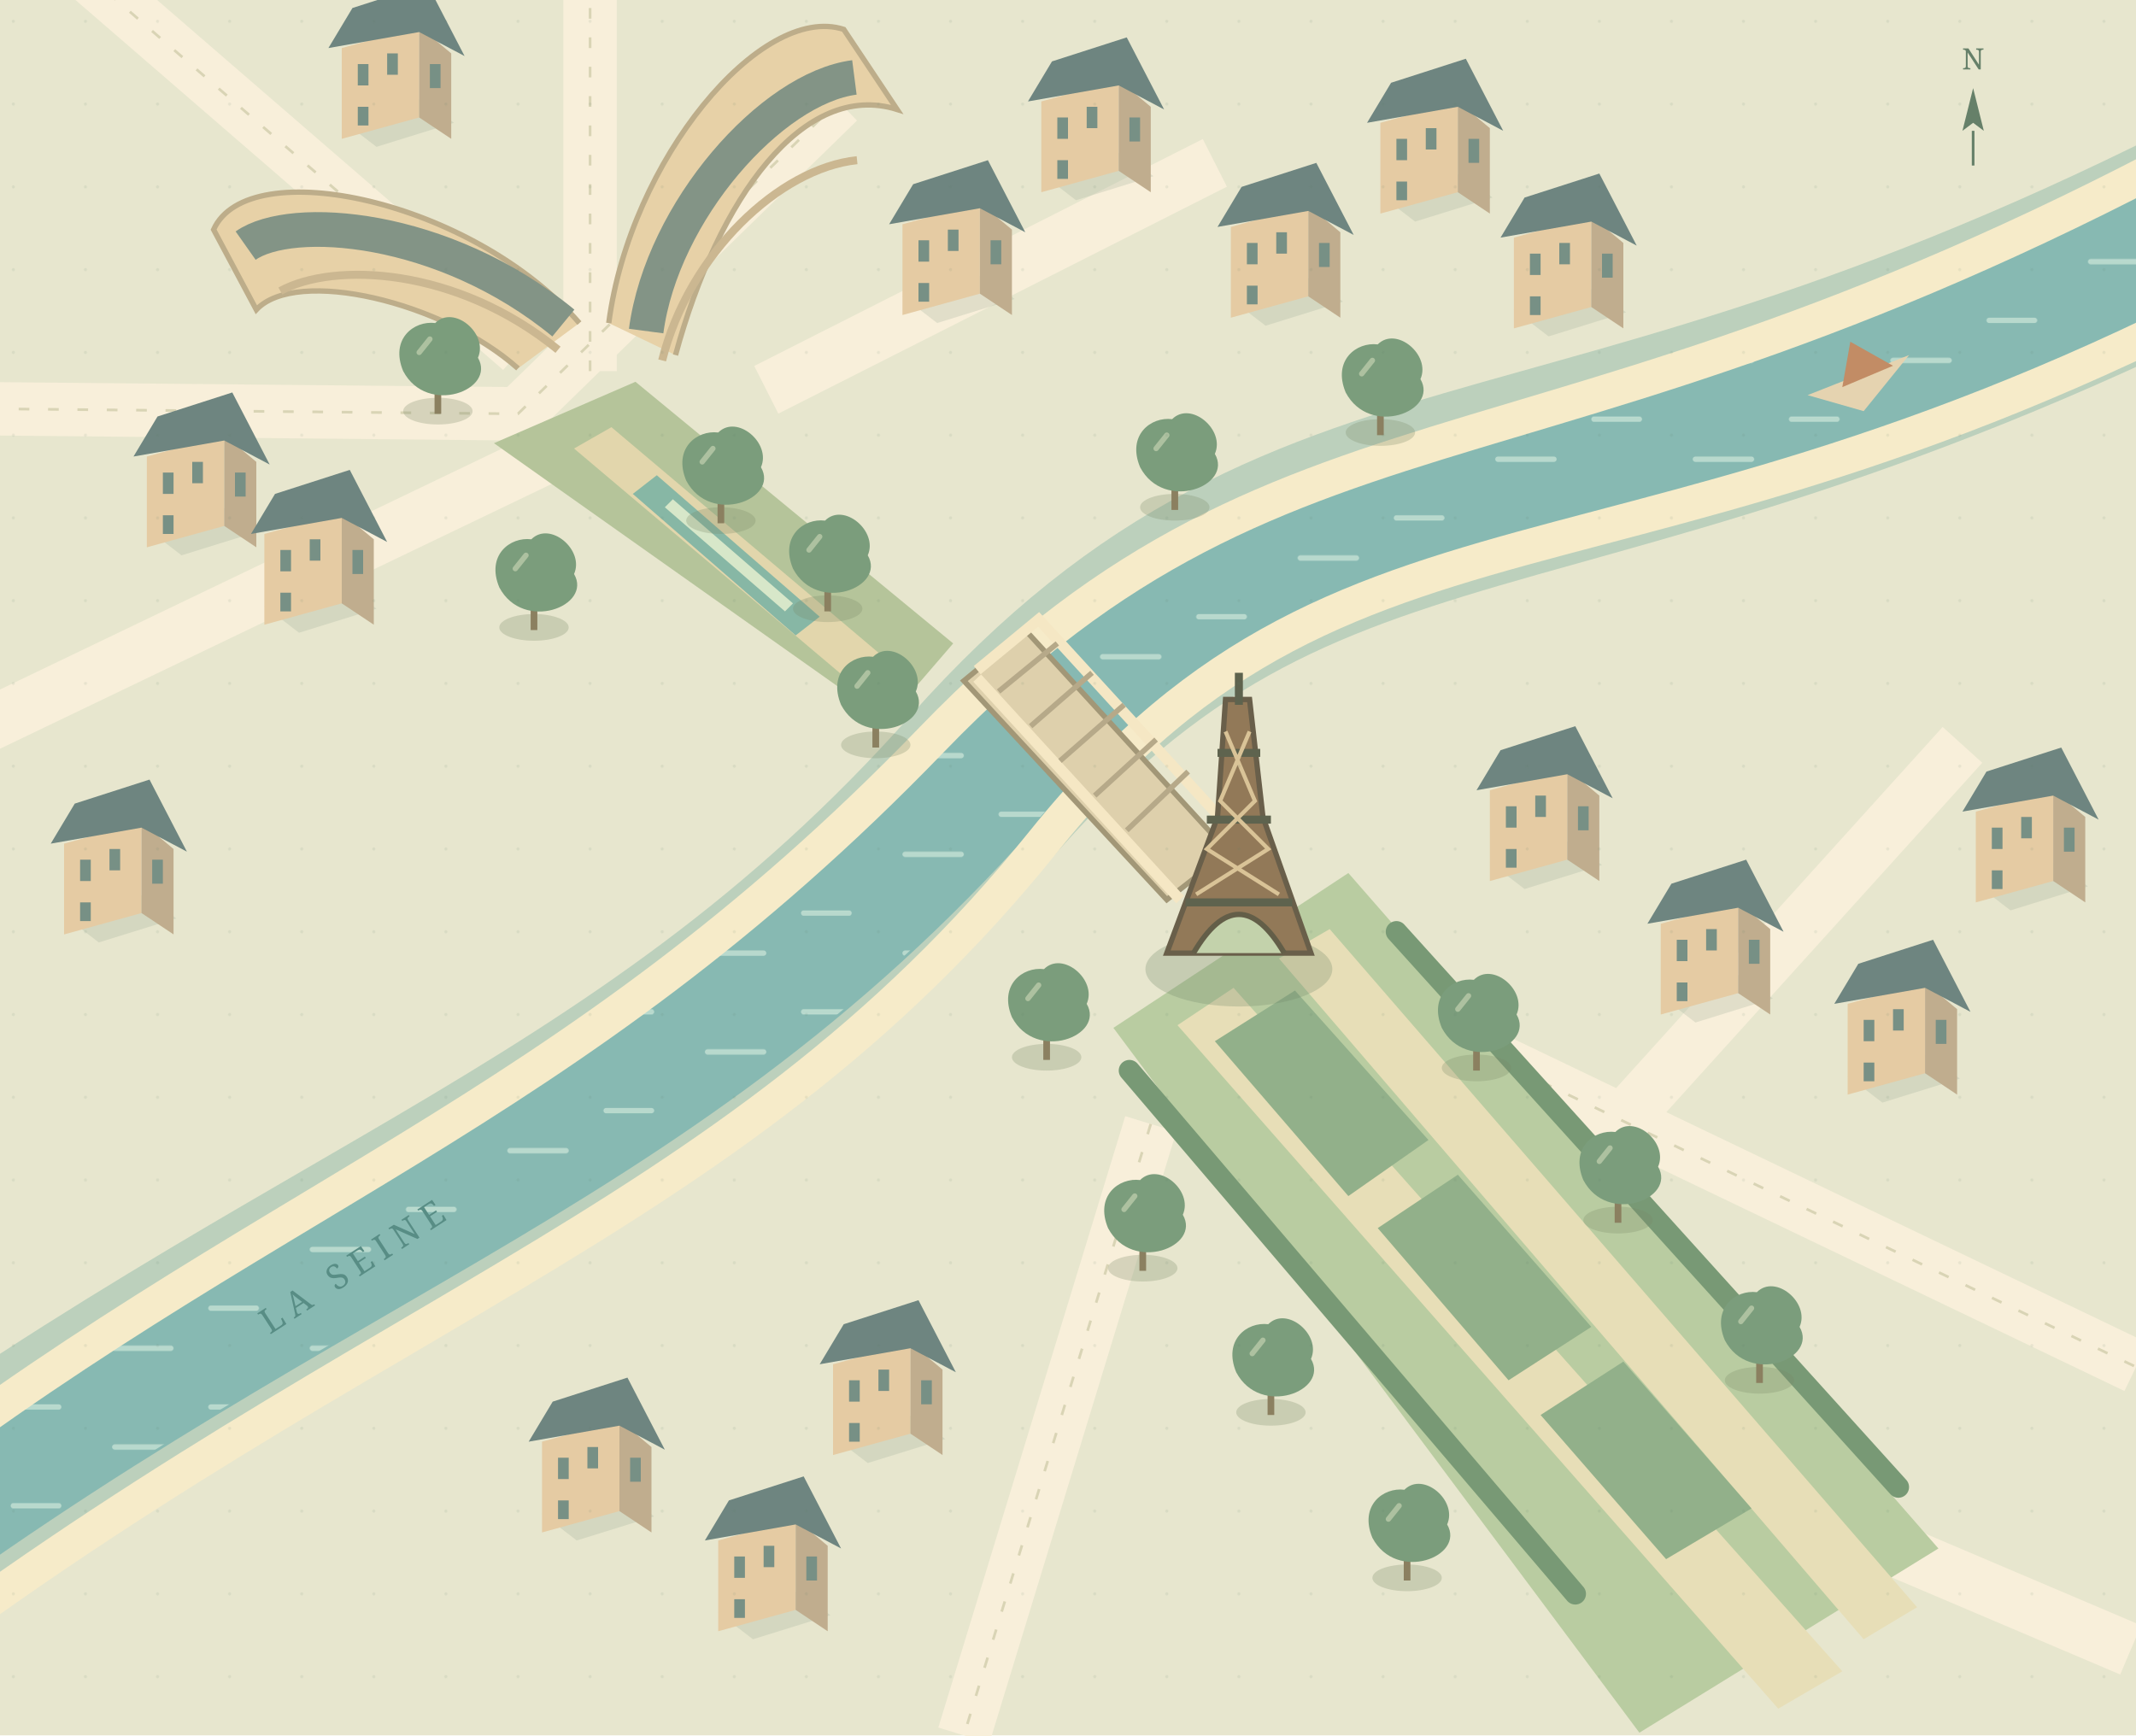
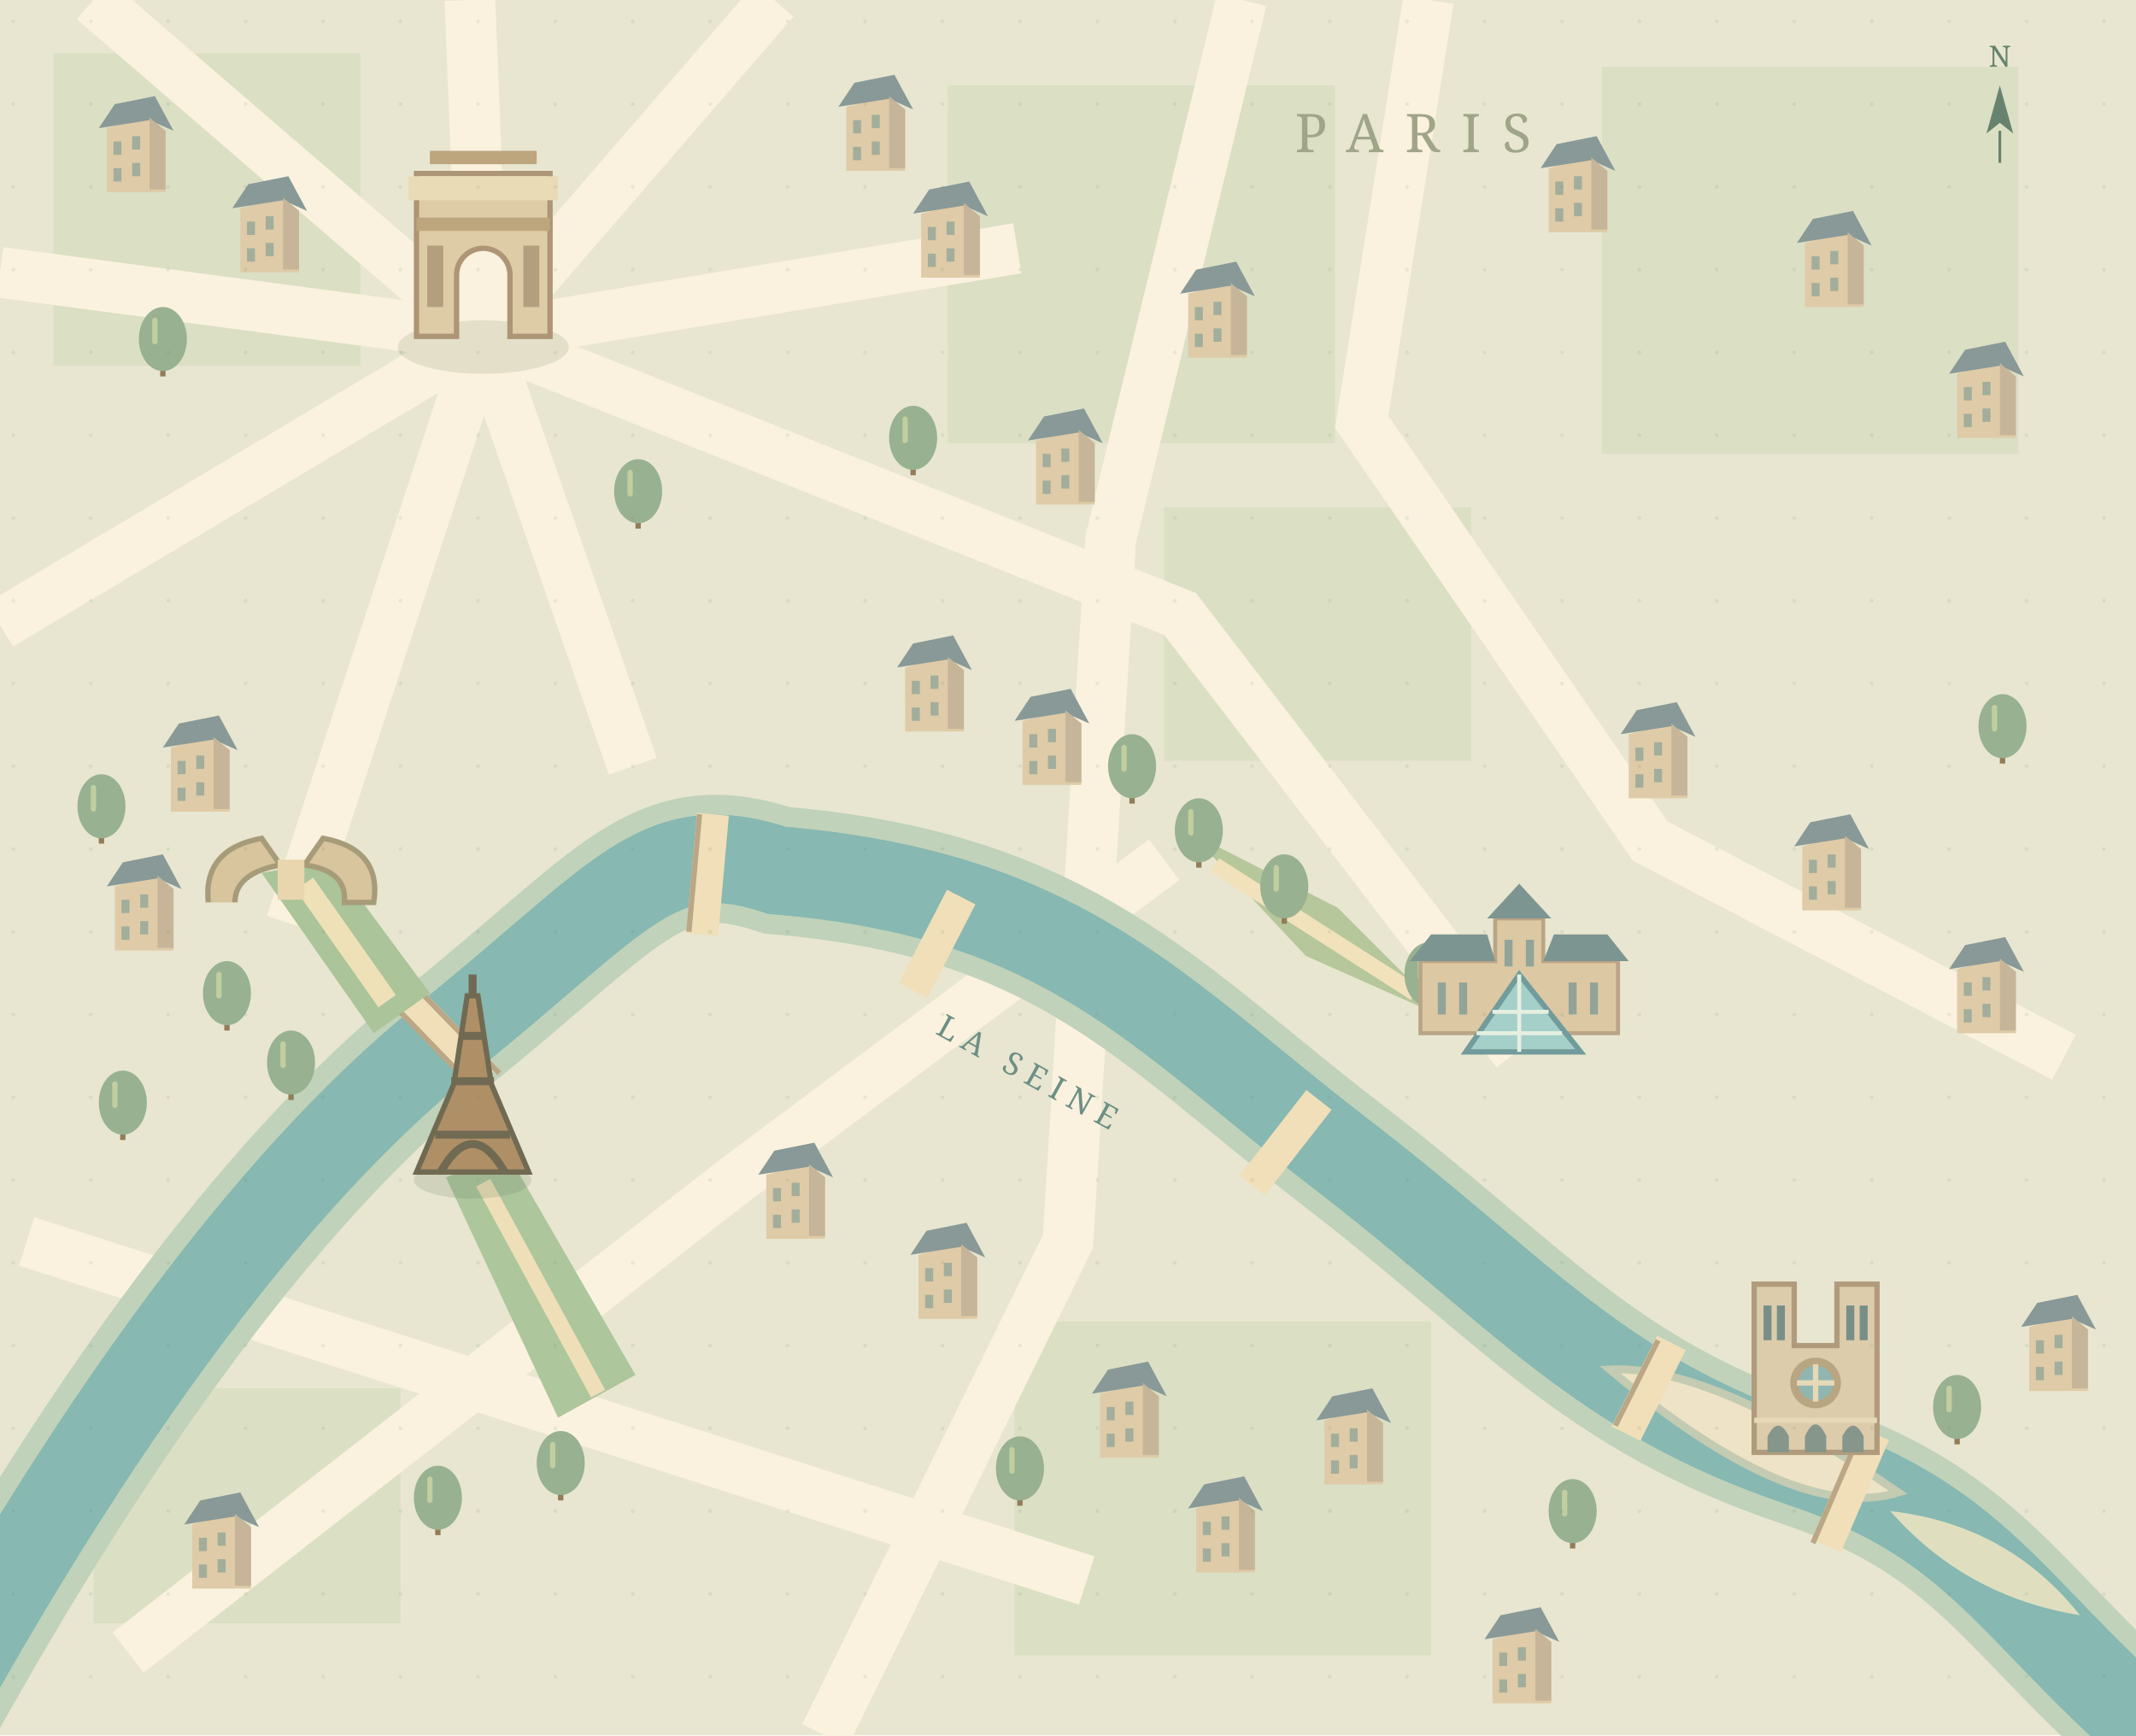
<svg xmlns="http://www.w3.org/2000/svg" width="800" height="650" viewBox="0 0 800 650" preserveAspectRatio="none">
  <defs>
-     <pattern id="grain" width="27" height="31" patternUnits="userSpaceOnUse">
-       <circle cx="5" cy="8" r=".6" fill="#607d65" opacity=".1" />
+     <pattern id="grain" width="29" height="31" patternUnits="userSpaceOnUse">
+       <circle cx="5" cy="8" r=".7" fill="#627d68" opacity=".12" />
    </pattern>
-     <pattern id="water" width="74" height="37" patternUnits="userSpaceOnUse">
-       <path d="M5 9h17m21 15h21" stroke="#d9eee0" stroke-width="2" stroke-linecap="round" opacity=".6" />
+     <pattern id="water" width="54" height="29" patternUnits="userSpaceOnUse">
+       <path d="M4 8h14m14 14h16" stroke="#d8eee3" stroke-width="2" opacity=".7" />
    </pattern>
    <g id="tree">
-       <ellipse cy="9" rx="13" ry="5" fill="#7a896544" />
-       <path d="M0-4v14" stroke="#8b8060" stroke-width="2.5" />
-       <path d="M-13-6c-5-12 4-19 12-18 7-7 20 4 16 13 7 12-19 22-28 5Z" fill="#7b9d7c" />
-       <path d="m-7-13 4-5" stroke="#adc1a0" stroke-width="2" stroke-linecap="round" />
+       <path d="M0 0v11" stroke="#927c59" stroke-width="2" />
+       <ellipse cy="-3" rx="9" ry="12" fill="#98b191" />
+       <path d="M-3-10v8" stroke="#c1ce9f" stroke-width="2" stroke-linecap="round" />
    </g>
-     <g id="building">
-       <path d="m-18-8 30-8 12 9-29 9Z" fill="#8b9b8733" />
-       <path d="M-18-35 11-43v34l-29 8Z" fill="#e5cba3" />
-       <path d="m11-43 12 10v32L11-9Z" fill="#c0ad8e" />
-       <path d="m-23-35 9-15 28-9 14 27-17-9Z" fill="#6e8580" />
-       <path d="M-10-29v8m11-12v8M-10-13v7M17-29v9" stroke="#779085" stroke-width="4" />
+     <g id="house">
+       <path d="m0 0 15-4 7 5v23H0Z" fill="#dfcba7" />
+       <path d="m-3 0 6-9 15-3 7 13-9-4Z" fill="#889997" />
+       <path d="M16-4v27h6V1Z" fill="#c6b598" />
+       <path d="M4 5v5m7-7v5M4 15v5m7-7v5" stroke="#a2ae9b" stroke-width="3" />
    </g>
  </defs>
-   <path fill="#e7e6ce" d="M0 0h800v650H0Z" />
-   <path d="M-80 610C110 462 240 438 369 293S593 214 880 55" fill="none" stroke="#bcd0bc" stroke-width="75" />
-   <path d="M-80 610C110 462 240 438 369 293S593 214 880 55" fill="none" stroke="#87b9b2" stroke-width="50" />
-   <path d="M-80 610C110 462 240 438 369 293S593 214 880 55" fill="none" stroke="url(#water)" stroke-width="48" />
-   <path d="M-53 566C98 447 211 420 349 277S583 193 859 35M-66 646C129 491 272 463 391 315S620 239 891 80" fill="none" stroke="#f6ebc9" stroke-width="13" />
-   <path d="M-15 153 194 155 314 38M221 139 221-10M32-10l163 141M-18 278l225-108M287 146l168-85M431 421l-70 229M508 372l292 140M584 446l151-167M678 567l120 51" fill="none" stroke="#f8efda" stroke-width="20" />
-   <path d="M-15 153 194 155 314 38M221 139 221-10M32-10l163 141M431 421l-70 229M508 372l292 140" fill="none" stroke="#d9d4b5" stroke-width="1" stroke-dasharray="4 7" />
-   <path d="m185 166 53-23 119 98-25 29Z" fill="#b5c49a" />
-   <path d="m215 168 14-8 103 87-14 8Z" fill="#e2d6ac" />
-   <path d="m237 185 9-7 61 53-9 7Z" fill="#87b7a5" />
-   <path d="m249 190 3-3 45 39-3 3Z" fill="#d7e7c9" />
-   <path d="M217 121C177 75 93 57 80 86l16 30c15-16 70-3 98 22m34-17c8-61 57-120 88-110l20 30c-35-11-67 33-83 92" fill="#e7d1a7" stroke="#bdad8a" stroke-width="2" />
-   <path d="M211 121c-45-37-102-41-119-29m150 32c6-45 47-91 78-95" fill="none" stroke="#839486" stroke-width="13" />
-   <path d="M209 131c-38-31-84-33-104-22m143 26c10-40 44-72 73-75" fill="none" stroke="#cbb791" stroke-width="3" />
-   <path d="m361 255 23-19 76 83-23 18Z" fill="#ded0ac" stroke="#a29777" stroke-width="2" />
-   <path d="m366 251 23-19 76 83m-23 22-76-83" fill="none" stroke="#f5e7c4" stroke-width="4" />
-   <path d="m374 259 22-18m-10 31 23-20m-12 33 24-21m-11 34 23-21m-11 34 23-22" stroke="#b6a989" stroke-width="2" />
-   <path d="m417 385 88-58 221 253-112 69Z" fill="#b9cca1" />
-   <path d="m441 384 21-14 228 256-24 14Z" fill="#e7deb7" />
-   <path d="m479 359 19-11 220 254-20 12Z" fill="#e7deb7" />
-   <path d="m455 390 30-19 50 56-30 21Zm61 70 30-20 50 57-31 20Zm61 70 31-20 48 55-32 19Z" fill="#92b08a" />
-   <g stroke="#789975" stroke-width="8" stroke-linecap="round">
-     <path d="m423 401 167 196m-67-248 188 208" />
+   <path d="M0 0h800v650H0Z" fill="#e8e6d0" />
+   <g fill="#dbdfc4">
+     <path d="M20 20h115v117H20ZM355 32h145v134H355ZM600 25h156v145H600ZM436 190h115v95H436ZM380 495h156v125H380ZM35 520h115v88H35Z" />
  </g>
-   <g transform="translate(464 353)">
-     <ellipse cy="10" rx="35" ry="14" fill="#6f866844" />
-     <path d="M-5-91 4-91 9-47 27 4H-27l19-51Z" fill="#927958" stroke="#695f4a" stroke-width="2" />
-     <path d="M-20-15h40m-32-31h24m-20-25h16M0-101v12" stroke="#5e634e" stroke-width="3" />
-     <path d="M-17 4q17-29 34 0" fill="#c3d2ab" stroke="#635e48" stroke-width="2" />
-     <path d="m-5-79 11 26-18 18 27 17m-11-61-11 26 18 18-27 17" fill="none" stroke="#d9c397" stroke-width="1.5" />
+   <g fill="none" stroke="#faf2de" stroke-width="19">
+     <path d="M181 126 35 0M181 126 176 0M181 126 290 0M181 126 381 93M181 126 442 230 568 394M181 126 237 287M181 126 109 346M181 126 0 234M181 126 0 102M535 0 510 158 618 315 773 396M10 465 407 592M48 619 274 443 436 322M309 650 400 465 416 202 465 0" />
  </g>
-   <use href="#building" x="73" y="206" />
-   <use href="#building" x="117" y="235" />
-   <use href="#building" x="42" y="351" />
-   <use href="#building" x="146" y="53" />
-   <use href="#building" x="356" y="119" />
-   <use href="#building" x="408" y="73" />
-   <use href="#building" x="479" y="120" />
-   <use href="#building" x="535" y="81" />
-   <use href="#building" x="585" y="124" />
-   <use href="#building" x="221" y="575" />
-   <use href="#building" x="287" y="612" />
-   <use href="#building" x="330" y="546" />
-   <use href="#building" x="576" y="331" />
-   <use href="#building" x="640" y="381" />
-   <use href="#building" x="710" y="411" />
-   <use href="#building" x="758" y="339" />
-   <use href="#tree" x="164" y="145" />
-   <use href="#tree" x="270" y="186" />
-   <use href="#tree" x="310" y="219" />
-   <use href="#tree" x="328" y="270" />
-   <use href="#tree" x="200" y="226" />
-   <use href="#tree" x="440" y="181" />
-   <use href="#tree" x="517" y="153" />
-   <use href="#tree" x="392" y="387" />
-   <use href="#tree" x="428" y="466" />
-   <use href="#tree" x="476" y="520" />
-   <use href="#tree" x="527" y="582" />
-   <use href="#tree" x="553" y="391" />
-   <use href="#tree" x="606" y="448" />
-   <use href="#tree" x="659" y="508" />
-   <path d="m677 148 38-15-17 21Z" fill="#e5d3b0" />
-   <path d="m690 145 3-17 16 9Z" fill="#c28c65" />
-   <text x="101" y="500" transform="rotate(-33 101 500)" font-family="Georgia,serif" font-size="13" letter-spacing="3" fill="#588d85">LA SEINE</text>
+   <path d="M-45 680C29 539 101 442 167 389S246 311 291 326C399 335 433 379 502 432S598 522 675 548 754 612 837 674" fill="none" stroke="#c0d2b9" stroke-width="48" />
+   <path id="river" d="M-45 680C29 539 101 442 167 389S246 311 291 326C399 335 433 379 502 432S598 522 675 548 754 612 837 674" fill="none" stroke="#87b8b2" stroke-width="33" />
+   <use href="#river" stroke="url(#water)" stroke-width="30" />
+   <path d="M603 513Q641 511 711 559Q672 571 603 513Z" fill="#eee3c6" stroke="#c3cbb3" stroke-width="3" />
+   <path d="M708 566q44 5 71 39-43-7-71-39Z" fill="#dfdfc0" />
+   <g fill="none" stroke="#f0dfb9" stroke-width="12">
+     <path d="m152 373 30 31M267 305l-4 45M360 336l-18 35M494 412l-25 32M626 503l-17 34M702 537l-18 42" />
+   </g>
+   <g stroke="#bba785" stroke-width="2">
+     <path d="m147 376 30 31m-20-36 30 31M262 305l-4 44M621 502l-16 32M697 536l-18 42" />
+   </g>
+   <path d="m98 327 26-5 37 50-21 15Z" fill="#abc49a" />
+   <path d="m114 331 31 44" stroke="#eee0b7" stroke-width="8" />
+   <path d="m167 441 23-9 48 83-29 16Z" fill="#adc69c" />
+   <path d="m181 443 43 79" stroke="#efdfb8" stroke-width="6" />
+   <path d="m446 312 55 28 42 42-54-24Z" fill="#b6c79b" />
+   <path d="m455 324 75 48" stroke="#f1e2bc" stroke-width="6" />
+   <use href="#house" x="40" y="48" />
+   <use href="#house" x="90" y="78" />
+   <use href="#house" x="317" y="40" />
+   <use href="#house" x="345" y="80" />
+   <use href="#house" x="388" y="165" />
+   <use href="#house" x="445" y="110" />
+   <use href="#house" x="580" y="63" />
+   <use href="#house" x="676" y="91" />
+   <use href="#house" x="733" y="140" />
+   <use href="#house" x="64" y="280" />
+   <use href="#house" x="43" y="332" />
+   <use href="#house" x="339" y="250" />
+   <use href="#house" x="383" y="270" />
+   <use href="#house" x="610" y="275" />
+   <use href="#house" x="675" y="317" />
+   <use href="#house" x="733" y="363" />
+   <use href="#house" x="287" y="440" />
+   <use href="#house" x="344" y="470" />
+   <use href="#house" x="412" y="522" />
+   <use href="#house" x="448" y="565" />
+   <use href="#house" x="496" y="532" />
+   <use href="#house" x="559" y="614" />
+   <use href="#house" x="72" y="571" />
+   <use href="#house" x="760" y="497" />
+   <use href="#tree" x="61" y="130" />
+   <use href="#tree" x="38" y="305" />
+   <use href="#tree" x="85" y="375" />
+   <use href="#tree" x="109" y="401" />
+   <use href="#tree" x="239" y="187" />
+   <use href="#tree" x="342" y="167" />
+   <use href="#tree" x="424" y="290" />
+   <use href="#tree" x="449" y="314" />
+   <use href="#tree" x="481" y="335" />
+   <use href="#tree" x="535" y="368" />
+   <use href="#tree" x="750" y="275" />
+   <use href="#tree" x="733" y="530" />
+   <use href="#tree" x="589" y="569" />
+   <use href="#tree" x="210" y="551" />
+   <use href="#tree" x="164" y="564" />
+   <use href="#tree" x="382" y="553" />
+   <use href="#tree" x="46" y="416" />
+   <g transform="translate(181 126)">
+     <ellipse cy="4" rx="32" ry="10" fill="#87917733" />
+     <path d="M-25 0v-61h50V0H10v-23a10 10 0 0 0-20 0V0Z" fill="#decca6" stroke="#ad9575" stroke-width="2" />
+     <path d="M-28-60h56v9h-56Z" fill="#eadbb7" />
+     <path d="M-25-42h50M-20-67h40" stroke="#bda57e" stroke-width="5" />
+     <path d="M-18-34v23m36-23v23" stroke="#b39f7e" stroke-width="6" />
+   </g>
+   <g transform="translate(109 346)">
+     <path d="M-31-8q-2-20 20-24l7 10Q-21-19-21-8m26-14 7-10q22 4 19 24H20q1-12-15-14Z" fill="#d8c49d" stroke="#a79c7a" stroke-width="2" />
+     <path d="M-5-24h10v15H-5Z" fill="#e9d6af" />
+   </g>
+   <g transform="translate(177 439)">
+     <ellipse cy="3" rx="22" ry="7" fill="#70856933" />
+     <path d="M-2-66h4l5 33L21 0H-21l14-33Z" fill="#af9066" stroke="#716a52" stroke-width="2" />
+     <path d="M-14-14h28M-8-34H8M-4-51h8M0-74v8M-12 0q12-21 24 0" fill="none" stroke="#716a52" stroke-width="3" />
+   </g>
+   <g transform="translate(569 394)">
+     <path d="M-37-7v-27h28v-16H9v16h28v27Z" fill="#dcc8a3" stroke="#b9a586" stroke-width="1.5" />
+     <path d="m-41-34 8-10h21l3 10m-3-16 12-13 12 13m-3 16 4-10h20l8 10" fill="#7d9591" />
+     <path d="M-29-26v12m8-12v12m41-12v12m8-12v12M-4-42v10m8-10v10" stroke="#92a49a" stroke-width="3" />
+     <path d="m-20 0 20-29L23 0Z" fill="#a4d0c9" stroke="#729b9b" stroke-width="2" />
+     <path d="M0-29V0m-10-15h21m-27 8h32" stroke="#e5efe0" stroke-width="1.5" />
+   </g>
+   <g transform="translate(680 549)">
+     <path d="M-23-5v-63h15v23H8v-23h15v63Z" fill="#dcccac" stroke="#b09c7c" stroke-width="2" />
+     <path d="M-18-60v13m5-13v13m26-13v13m5-13v13" stroke="#788f88" stroke-width="3" />
+     <circle cy="-31" r="8" fill="#91b6b1" stroke="#b8a582" stroke-width="3" />
+     <path d="M0-38v14m-7-7H7M-23-17h46" stroke="#e7d9b8" stroke-width="2" />
+     <path d="M-18-5v-6q4-8 8 0v6m6 0v-6q4-9 8 0v6m6 0v-6q4-8 8 0v6" fill="#87968a" />
+   </g>
+   <g fill="#6d8f85" font-family="Georgia,serif" font-size="12" letter-spacing="3">
+     <text x="350" y="387" transform="rotate(29 350 387)">LA SEINE</text>
+     <text x="485" y="57" font-size="20" fill="#a0a589" letter-spacing="8">PARIS</text>
+   </g>
  <path fill="url(#grain)" d="M0 0h800v650H0Z" />
-   <g transform="translate(739 49)">
-     <path d="m0-16-4 16 4-3 4 3Z" fill="#668069" />
-     <path d="M0 0v13" stroke="#668069" />
-     <text y="-23" text-anchor="middle" font-size="11" font-family="Georgia,serif" fill="#668069">N</text>
+   <g transform="translate(749 48)" fill="#67836d">
+     <path d="m0-16-5 18 5-4 5 4Z" />
+     <path d="M0 1v12" stroke="#67836d" />
+     <text y="-23" text-anchor="middle" font-family="Georgia,serif" font-size="11">N</text>
  </g>
</svg>
